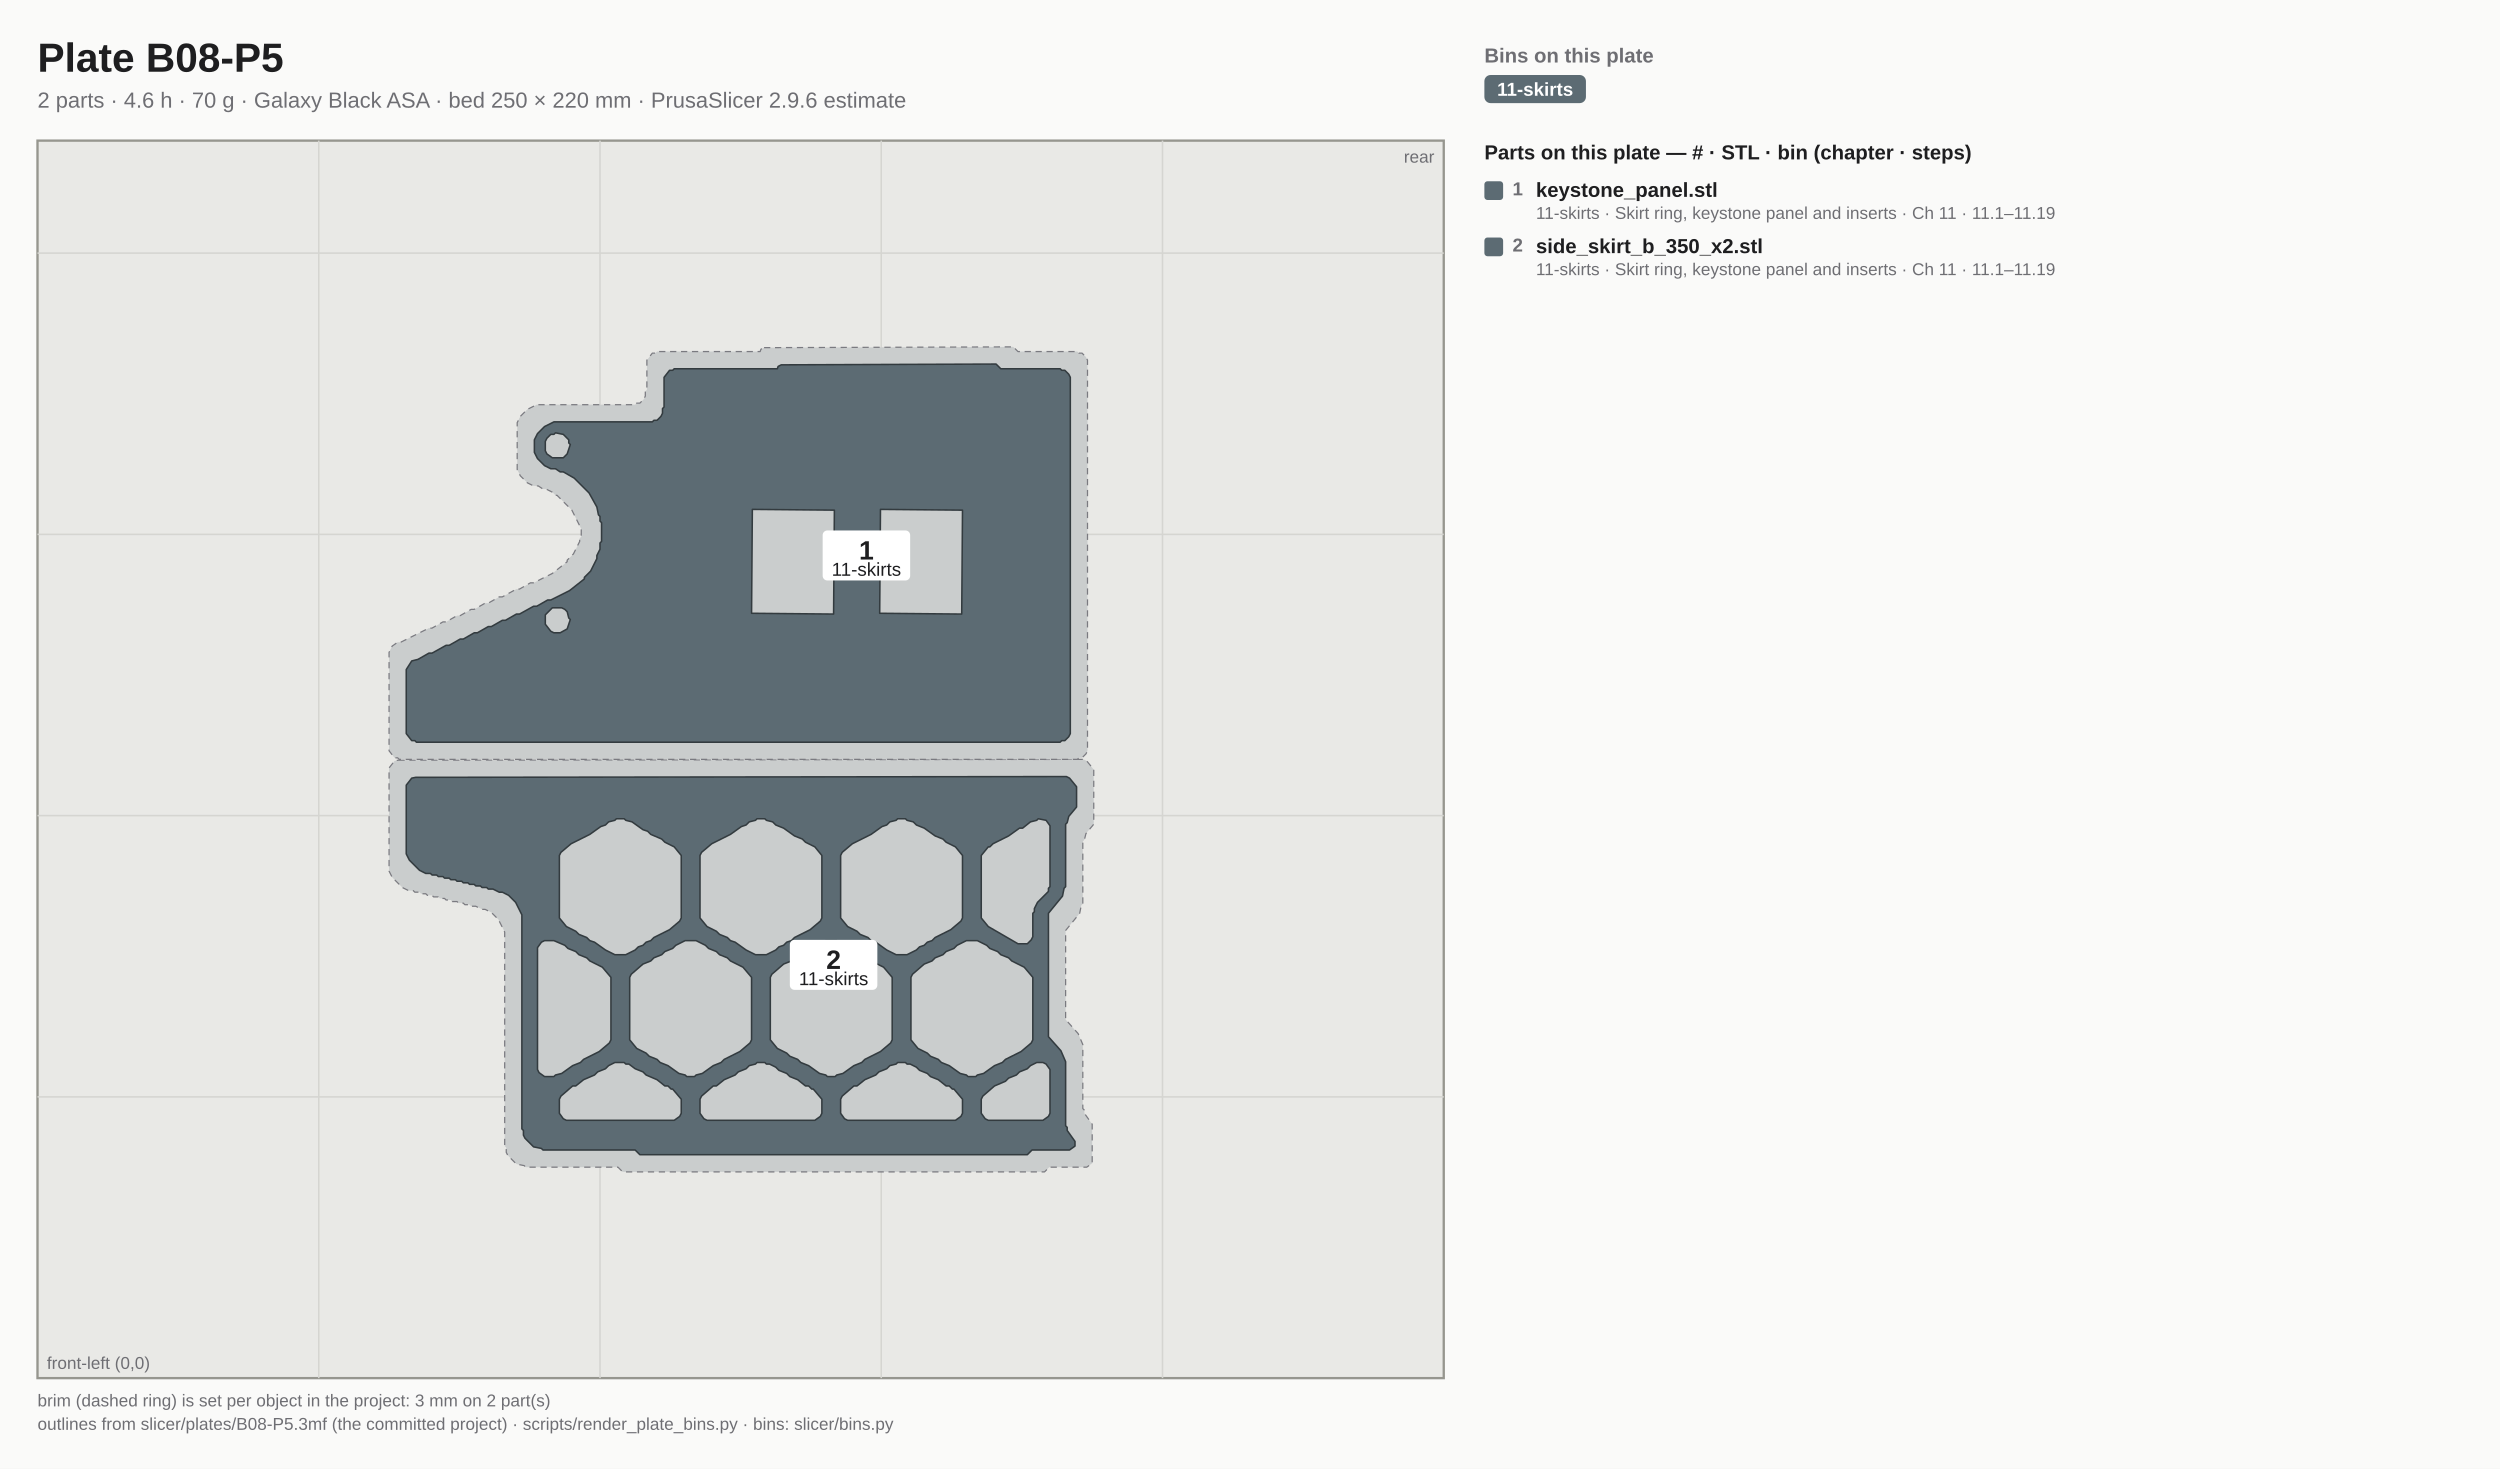
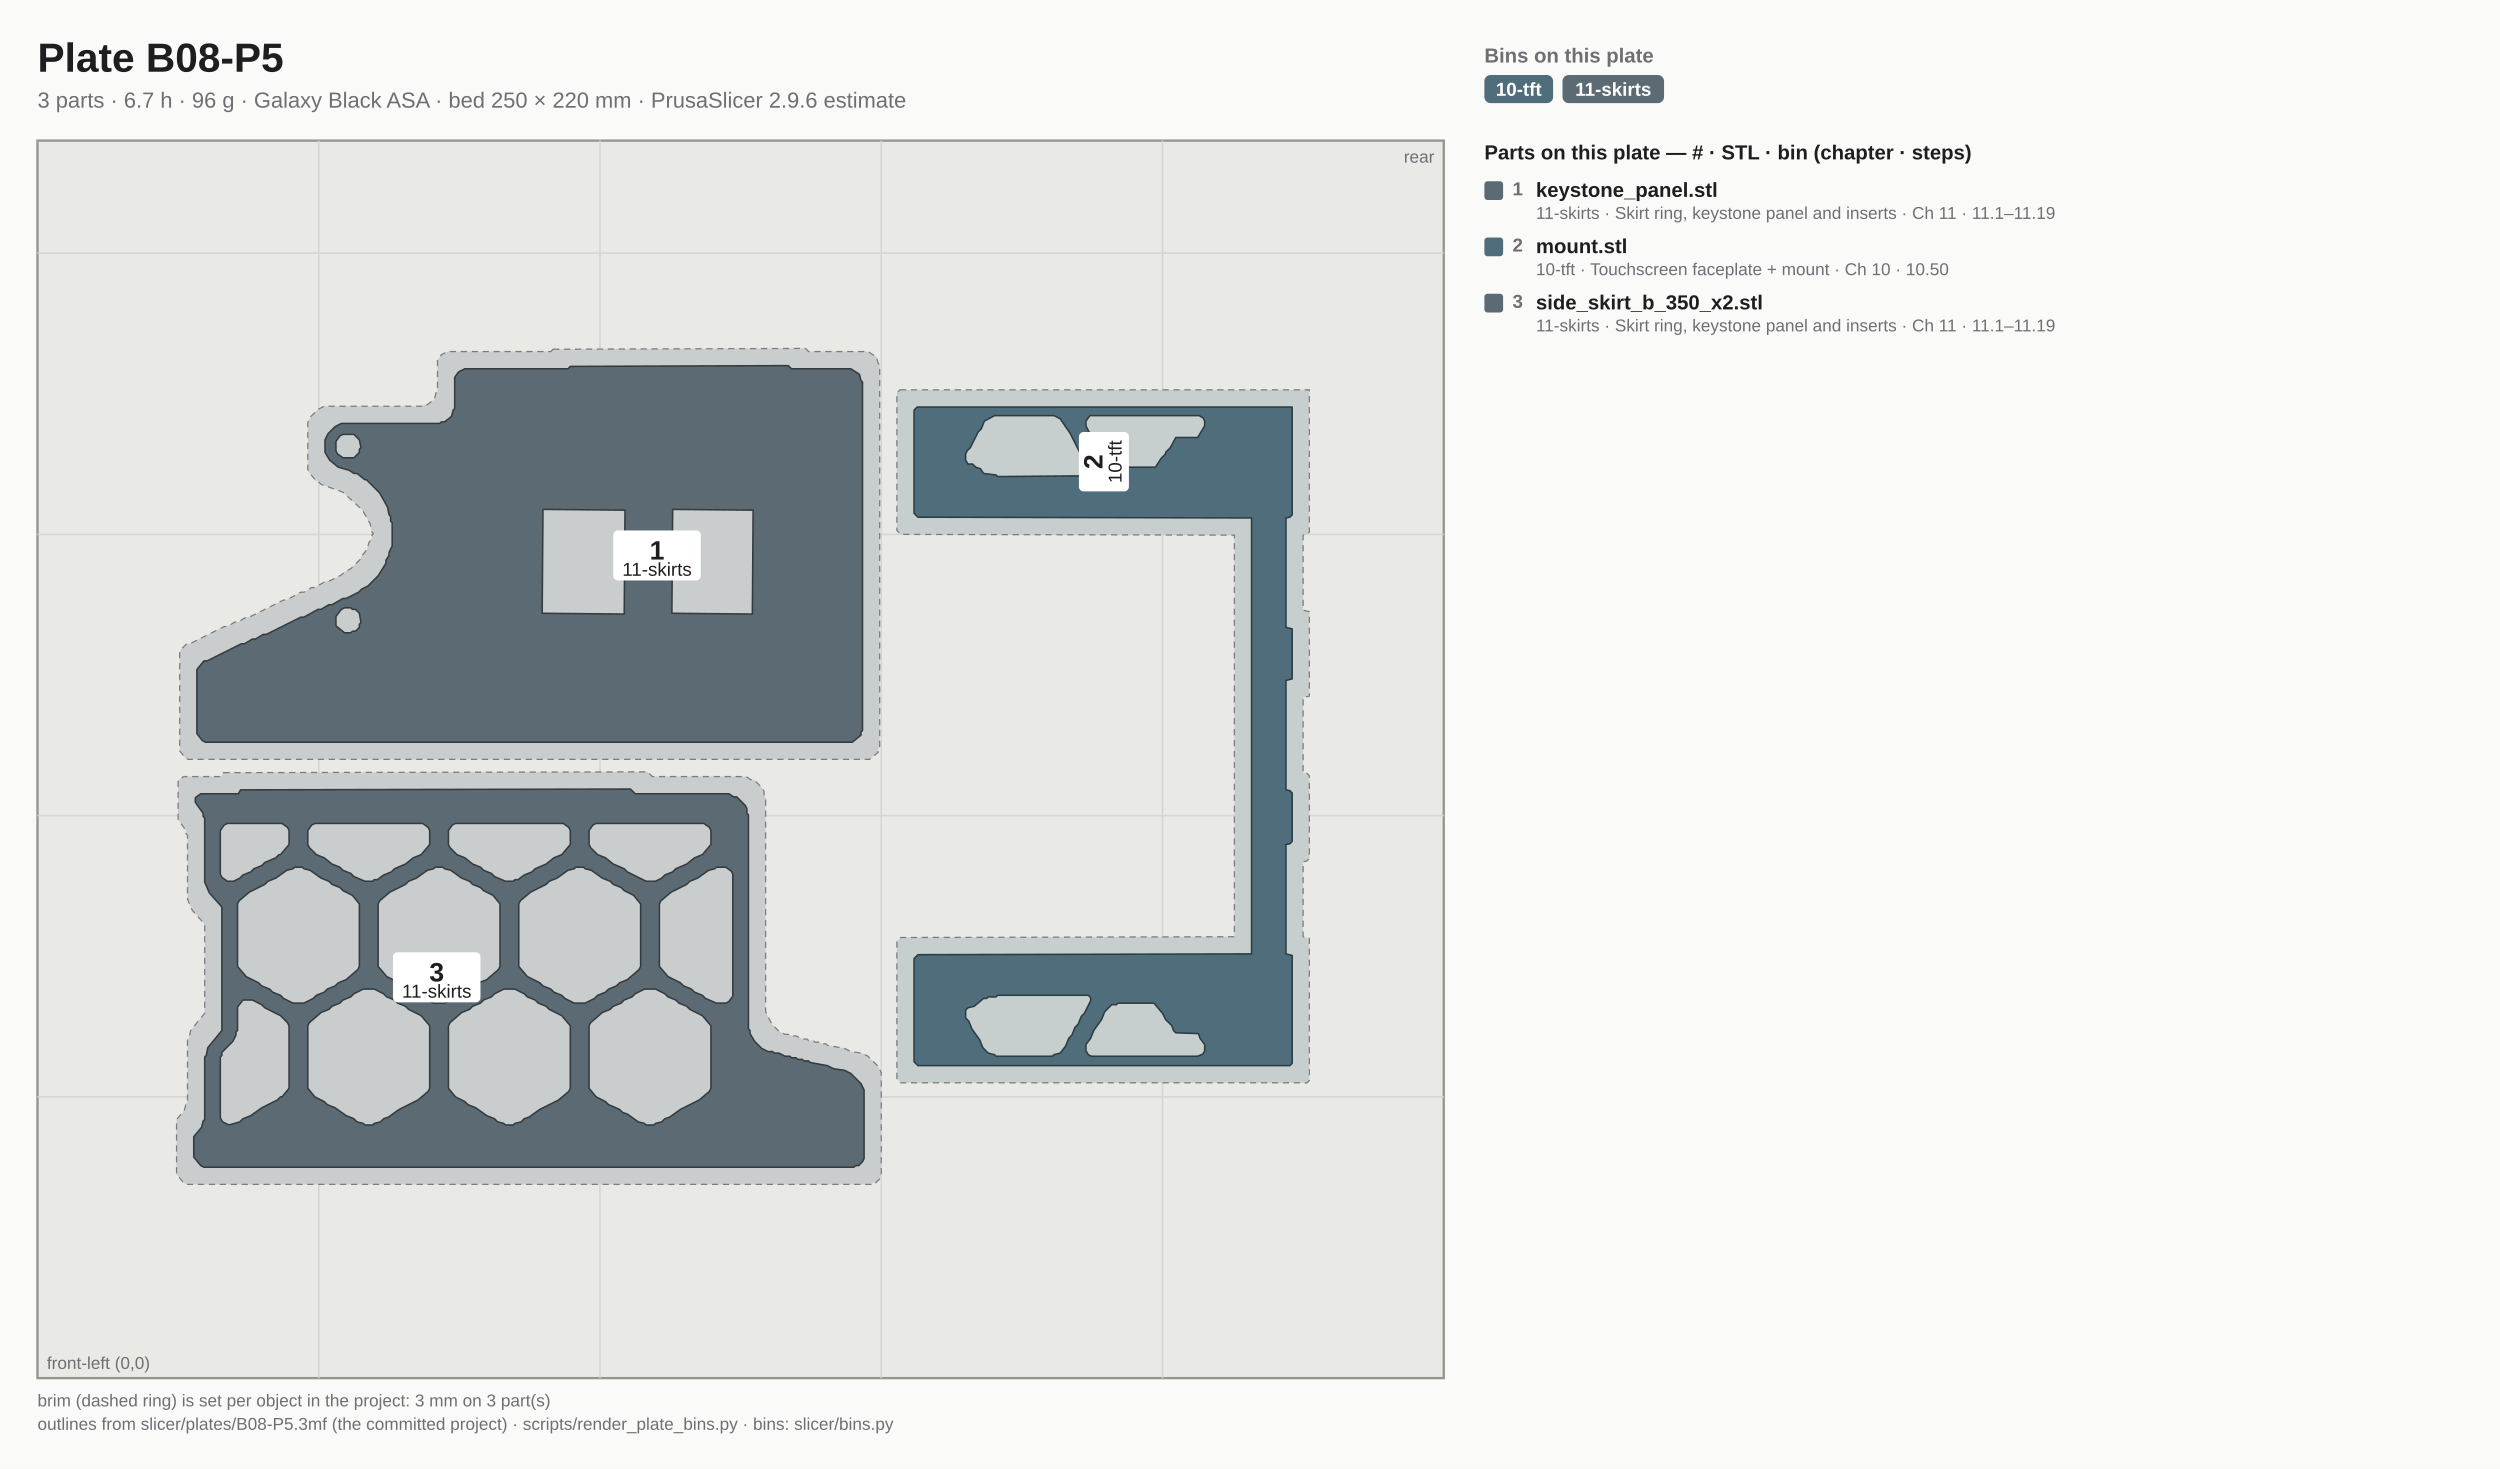
<svg xmlns="http://www.w3.org/2000/svg" width="1600" height="940" viewBox="0 0 1600 940" font-family="Arial, Helvetica, 'DejaVu Sans', sans-serif">
  <rect x="0" y="0" width="1600" height="940" fill="#fafaf9" />
  <text x="24.0" y="45.9" font-size="26" fill="#1e1e20" text-anchor="start" font-weight="bold">Plate B08-P5</text>
-   <text x="24.0" y="68.9" font-size="14" fill="#6e6e73" text-anchor="start">2 parts  ·  4.6 h  ·  70 g  ·  Galaxy Black ASA  ·  bed 250 × 220 mm  ·  PrusaSlicer 2.9.6 estimate</text>
+   <text x="24.0" y="68.9" font-size="14" fill="#6e6e73" text-anchor="start">3 parts  ·  6.7 h  ·  96 g  ·  Galaxy Black ASA  ·  bed 250 × 220 mm  ·  PrusaSlicer 2.9.6 estimate</text>
  <rect x="24.0" y="90.0" width="900.0" height="792.0" fill="#e9e9e6" stroke="#96968f" stroke-width="1.5" />
  <line x1="204.0" y1="90.0" x2="204.0" y2="882.0" stroke="#d5d5d1" stroke-width="1.0" />
  <line x1="384.0" y1="90.0" x2="384.0" y2="882.0" stroke="#d5d5d1" stroke-width="1.0" />
  <line x1="564.0" y1="90.0" x2="564.0" y2="882.0" stroke="#d5d5d1" stroke-width="1.0" />
  <line x1="744.0" y1="90.0" x2="744.0" y2="882.0" stroke="#d5d5d1" stroke-width="1.0" />
  <line x1="24.0" y1="702.0" x2="924.0" y2="702.0" stroke="#d5d5d1" stroke-width="1.0" />
  <line x1="24.0" y1="522.0" x2="924.0" y2="522.0" stroke="#d5d5d1" stroke-width="1.0" />
  <line x1="24.0" y1="342.0" x2="924.0" y2="342.0" stroke="#d5d5d1" stroke-width="1.0" />
  <line x1="24.0" y1="162.0" x2="924.0" y2="162.0" stroke="#d5d5d1" stroke-width="1.0" />
  <text x="30.0" y="876.1" font-size="11" fill="#6e6e73" text-anchor="start">front-left (0,0)</text>
  <text x="918.0" y="104.1" font-size="11" fill="#6e6e73" text-anchor="end">rear</text>
-   <path d="M255.0,486.5 693.5,486.0 695.5,487.0 700.0,492.5 700.0,527.5 695.0,533.5 694.0,537.5 693.0,538.5 693.0,578.5 692.0,579.5 691.0,584.5 682.0,595.5 682.0,652.5 690.0,661.5 693.0,668.5 693.0,709.5 694.0,710.5 694.0,712.5 699.0,719.5 699.0,744.5 695.5,747.0 671.5,747.0 668.5,750.0 398.5,750.0 395.5,747.0 336.5,747.0 335.5,746.0 330.5,745.0 325.0,739.5 324.0,737.5 324.0,734.5 323.0,733.5 323.0,596.5 319.0,588.5 314.5,584.0 310.5,582.0 308.5,582.0 304.5,580.0 301.5,580.0 300.5,579.0 297.5,579.0 296.5,578.0 293.5,578.0 292.5,577.0 289.5,577.0 288.5,576.0 285.5,576.0 284.5,575.0 281.5,575.0 280.5,574.0 277.5,574.0 276.5,573.0 273.5,573.0 272.5,572.0 269.5,572.0 268.5,571.0 265.5,571.0 264.5,570.0 261.5,570.0 257.5,568.0 251.0,561.5 249.0,557.5 249.0,491.5 252.5,487.0Z" fill-rule="evenodd" fill="#cacdcd" stroke="#7a7a80" stroke-width="0.8" stroke-linejoin="round" stroke-dasharray="4 3" />
-   <path d="M489.0,222.5 648.5,222.0 651.5,225.0 689.5,225.0 690.5,226.0 692.5,226.0 695.0,228.5 696.0,230.5 696.0,480.5 695.0,482.5 692.5,485.0 690.5,485.0 689.5,486.0 255.5,486.0 254.5,485.0 252.5,485.0 249.0,480.5 249.0,417.5 251.0,413.5 254.5,411.0 256.5,411.0 274.5,402.0 276.5,402.0 283.5,398.0 285.5,398.0 292.5,394.0 294.5,394.0 301.5,390.0 303.5,390.0 310.5,386.0 312.5,386.0 319.5,382.0 321.5,382.0 330.5,377.0 332.5,377.0 339.5,373.0 341.5,373.0 353.5,367.0 363.0,359.5 363.0,358.5 367.0,354.5 371.0,346.5 371.0,344.5 372.0,343.5 372.0,338.5 366.0,326.5 356.5,317.0 355.5,317.0 353.5,315.0 349.5,313.0 347.5,313.0 344.5,311.0 341.5,311.0 337.5,309.0 333.0,304.5 331.0,300.5 331.0,270.5 333.0,266.5 337.5,262.0 343.5,259.0 406.5,259.0 407.5,258.0 409.5,258.0 412.0,255.5 413.0,253.5 413.0,250.5 414.0,249.5 414.0,230.5 417.5,226.0 419.5,226.0 420.5,225.0 486.5,225.0 487.0,223.5Z" fill-rule="evenodd" fill="#cacdcd" stroke="#7a7a80" stroke-width="0.8" stroke-linejoin="round" stroke-dasharray="4 3" />
-   <path d="M266.0,497.5 682.5,497.0 684.5,498.0 689.0,503.5 689.0,516.5 684.0,522.5 683.0,526.5 682.0,527.5 682.0,567.5 681.0,568.5 680.0,573.5 671.0,584.5 671.0,663.5 679.0,672.5 682.0,679.5 682.0,720.5 683.0,721.5 683.0,723.5 688.0,730.5 688.0,733.5 684.5,736.0 660.5,736.0 657.5,739.0 409.5,739.0 406.5,736.0 347.5,736.0 346.5,735.0 341.5,734.0 336.0,728.5 335.0,726.5 335.0,723.5 334.0,722.5 334.0,585.5 330.0,577.5 325.5,573.0 321.5,571.0 319.5,571.0 315.5,569.0 312.5,569.0 311.5,568.0 308.5,568.0 307.5,567.0 304.5,567.0 303.5,566.0 300.5,566.0 299.5,565.0 296.5,565.0 295.5,564.0 292.5,564.0 291.5,563.0 288.5,563.0 287.5,562.0 284.5,562.0 283.5,561.0 280.5,561.0 279.5,560.0 276.5,560.0 275.5,559.0 272.5,559.0 268.5,557.0 262.0,550.5 260.0,546.5 260.0,502.5 263.5,498.0Z M394.5,524.0 393.5,525.0 389.5,526.0 387.5,528.0 384.5,529.0 377.5,534.0 365.5,540.0 359.0,545.5 358.0,547.5 358.0,587.5 362.5,593.0 368.5,596.0 370.5,598.0 375.5,600.0 377.5,602.0 380.5,603.0 387.5,608.0 393.5,611.0 400.5,611.0 406.5,608.0 408.5,606.0 411.5,605.0 413.5,603.0 416.5,602.0 418.5,600.0 428.5,595.0 435.0,589.5 436.0,587.5 436.0,547.5 431.5,542.0 425.5,539.0 423.5,537.0 416.5,534.0 414.5,532.0 411.5,531.0 404.5,526.0 400.5,525.0 399.5,524.0Z M484.5,524.0 483.5,525.0 479.5,526.0 477.5,528.0 474.5,529.0 467.5,534.0 455.5,540.0 449.0,545.5 448.0,547.5 448.0,587.5 452.5,593.0 458.5,596.0 460.5,598.0 465.5,600.0 467.5,602.0 470.5,603.0 477.5,608.0 483.5,611.0 490.5,611.0 496.5,608.0 498.5,606.0 501.5,605.0 503.5,603.0 506.5,602.0 508.5,600.0 518.5,595.0 525.0,589.5 526.0,587.5 526.0,547.5 521.5,542.0 515.5,539.0 513.5,537.0 508.5,535.0 501.5,530.0 496.5,528.0 494.5,526.0 490.5,525.0 489.5,524.0Z M574.5,524.0 573.5,525.0 569.5,526.0 567.5,528.0 564.5,529.0 557.5,534.0 545.5,540.0 539.0,545.5 538.0,547.5 538.0,587.5 542.5,593.0 548.5,596.0 550.5,598.0 555.5,600.0 557.5,602.0 560.5,603.0 567.5,608.0 573.5,611.0 580.5,611.0 586.5,608.0 588.5,606.0 591.5,605.0 593.5,603.0 596.5,602.0 598.5,600.0 608.5,595.0 615.0,589.5 616.0,587.5 616.0,547.5 611.5,542.0 605.5,539.0 603.5,537.0 598.5,535.0 591.5,530.0 586.5,528.0 584.5,526.0 580.5,525.0 579.5,524.0Z M664.5,524.0 663.5,525.0 659.5,526.0 654.5,530.0 652.5,530.0 645.5,535.0 635.5,540.0 633.5,542.0 632.5,542.0 628.0,547.5 628.0,587.5 632.5,593.0 651.5,604.0 657.5,604.0 660.0,601.5 661.0,599.5 661.0,584.5 662.0,583.5 662.0,581.5 664.0,577.5 671.0,570.5 671.0,568.5 672.0,567.5 672.0,528.5 669.5,525.0Z M348.5,602.0 346.5,603.0 344.0,606.5 344.0,684.5 345.0,686.5 348.5,689.0 354.5,689.0 355.5,688.0 359.5,687.0 366.5,682.0 371.5,680.0 373.5,678.0 383.5,673.0 390.0,667.5 391.0,665.5 391.0,625.5 385.5,619.0 377.5,615.0 375.5,613.0 370.5,611.0 368.5,609.0 363.5,607.0 361.5,605.0 354.5,602.0Z M438.5,602.0 432.5,605.0 430.5,607.0 425.5,609.0 423.5,611.0 418.5,613.0 416.5,615.0 411.5,617.0 404.0,623.5 403.0,625.5 403.0,665.5 407.5,671.0 413.5,674.0 415.5,676.0 420.5,678.0 422.5,680.0 427.5,682.0 434.5,687.0 438.5,688.0 439.5,689.0 444.5,689.0 445.5,688.0 449.5,687.0 456.5,682.0 461.5,680.0 463.5,678.0 473.5,673.0 480.0,667.5 481.0,665.5 481.0,625.5 475.5,619.0 467.5,615.0 465.5,613.0 460.5,611.0 458.5,609.0 453.5,607.0 451.5,605.0 445.5,602.0Z M528.5,602.0 522.5,605.0 520.5,607.0 515.5,609.0 513.5,611.0 508.5,613.0 506.5,615.0 501.5,617.0 494.0,623.5 493.0,625.5 493.0,665.5 497.5,671.0 503.5,674.0 505.5,676.0 510.5,678.0 512.5,680.0 517.5,682.0 524.5,687.0 528.5,688.0 529.5,689.0 534.5,689.0 535.5,688.0 539.5,687.0 546.5,682.0 551.5,680.0 553.5,678.0 563.5,673.0 570.0,667.5 571.0,665.5 571.0,625.5 565.5,619.0 557.5,615.0 555.5,613.0 550.5,611.0 548.5,609.0 543.5,607.0 541.5,605.0 535.5,602.0Z M618.5,602.0 612.5,605.0 610.5,607.0 605.5,609.0 603.5,611.0 598.5,613.0 596.5,615.0 591.5,617.0 584.0,623.5 583.0,625.5 583.0,665.5 587.5,671.0 593.5,674.0 595.5,676.0 600.5,678.0 602.5,680.0 607.5,682.0 614.5,687.0 618.5,688.0 619.5,689.0 624.5,689.0 625.5,688.0 629.5,687.0 636.5,682.0 641.5,680.0 643.5,678.0 653.5,673.0 660.0,667.5 661.0,665.5 661.0,625.5 655.5,619.0 647.5,615.0 645.5,613.0 640.5,611.0 638.5,609.0 633.5,607.0 631.5,605.0 625.5,602.0Z M393.5,680.0 389.5,682.0 387.5,684.0 382.5,686.0 380.5,688.0 373.5,691.0 368.5,695.0 366.5,695.0 359.0,701.5 358.0,703.5 358.0,712.5 360.5,716.0 362.5,717.0 431.5,717.0 435.0,714.5 436.0,712.5 436.0,703.5 430.5,697.0 429.5,697.0 427.5,695.0 425.5,695.0 420.5,691.0 413.5,688.0 411.5,686.0 406.5,684.0 402.5,681.0 400.5,681.0 399.5,680.0Z M484.5,680.0 483.5,681.0 479.5,682.0 477.5,684.0 472.5,686.0 470.5,688.0 463.5,691.0 458.5,695.0 456.5,695.0 449.0,701.5 448.0,703.5 448.0,712.5 450.5,716.0 452.5,717.0 521.5,717.0 525.0,714.5 526.0,712.5 526.0,703.5 520.5,697.0 519.5,697.0 517.5,695.0 515.5,695.0 510.5,691.0 505.5,689.0 503.5,687.0 498.5,685.0 496.5,683.0 492.5,681.0 490.5,681.0 489.5,680.0Z M574.5,680.0 573.5,681.0 569.5,682.0 567.5,684.0 562.5,686.0 560.5,688.0 553.5,691.0 548.5,695.0 546.5,695.0 539.0,701.5 538.0,703.5 538.0,712.5 540.5,716.0 542.5,717.0 611.5,717.0 615.0,714.5 616.0,712.5 616.0,703.5 610.5,697.0 609.5,697.0 607.5,695.0 605.5,695.0 600.5,691.0 595.5,689.0 593.5,687.0 588.5,685.0 586.5,683.0 582.5,681.0 580.5,681.0 579.5,680.0Z M663.5,680.0 659.5,682.0 657.5,684.0 652.5,686.0 650.5,688.0 645.5,690.0 643.5,692.0 636.5,695.0 629.0,701.5 628.0,703.5 628.0,712.5 630.5,716.0 632.5,717.0 667.5,717.0 671.0,714.5 672.0,712.5 672.0,684.5 669.5,681.0 667.5,680.0Z" fill-rule="evenodd" fill="#5c6b73" stroke="#333b3f" stroke-width="1.0" stroke-linejoin="round" />
-   <path d="M500.0,233.5 637.5,233.0 640.5,236.0 678.5,236.0 679.5,237.0 681.5,237.0 684.0,239.5 685.0,241.5 685.0,469.5 684.0,471.5 681.5,474.0 679.5,474.0 678.5,475.0 266.5,475.0 265.5,474.0 263.5,474.0 260.0,469.5 260.0,428.5 263.5,423.0 267.5,422.0 274.5,418.0 276.5,418.0 285.5,413.0 287.5,413.0 294.5,409.0 296.5,409.0 303.5,405.0 305.5,405.0 312.5,401.0 314.5,401.0 321.5,397.0 323.5,397.0 330.5,393.0 332.5,393.0 341.5,388.0 343.5,388.0 350.5,384.0 352.5,384.0 364.5,378.0 374.0,370.5 374.0,369.5 378.0,365.5 382.0,357.5 382.0,355.5 384.0,351.5 384.0,347.5 385.0,346.5 385.0,334.5 384.0,333.5 384.0,330.5 383.0,329.5 382.0,324.5 377.0,315.5 367.5,306.0 360.5,302.0 358.5,302.0 355.5,300.0 352.5,300.0 348.5,298.0 344.0,293.5 342.0,289.5 342.0,281.5 344.0,277.5 348.5,273.0 354.5,270.0 417.5,270.0 418.5,269.0 420.5,269.0 423.0,266.5 424.0,264.5 424.0,261.5 425.0,260.5 425.0,241.5 428.5,237.0 430.5,237.0 431.5,236.0 497.5,236.0 498.0,234.5Z M355.5,277.0 354.5,278.0 352.5,278.0 350.0,280.5 349.0,282.5 349.0,288.5 350.0,290.5 353.5,293.0 360.5,293.0 363.0,290.5 365.0,284.5 364.0,283.5 364.0,281.5 360.5,278.0Z M481.5,326.0 481.0,392.5 533.5,393.0 534.0,326.5Z M563.5,326.0 563.0,392.5 615.5,393.0 616.0,326.5Z M353.5,389.0 349.0,393.5 349.0,399.5 352.5,404.0 354.5,405.0 358.5,405.0 363.0,402.5 365.0,396.5 364.0,395.5 363.0,391.5 361.5,390.0 359.5,389.0Z" fill-rule="evenodd" fill="#5c6b73" stroke="#333b3f" stroke-width="1.0" stroke-linejoin="round" />
-   <rect x="526.5" y="339.5" width="56.0" height="32.0" rx="3.0" fill="#ffffff" />
-   <text x="554.5" y="358.1" font-size="17" fill="#1e1e20" text-anchor="middle" font-weight="bold">1</text>
-   <text x="554.5" y="368.5" font-size="12" fill="#1e1e20" text-anchor="middle">11-skirts</text>
-   <rect x="505.5" y="601.5" width="56.0" height="32.0" rx="3.0" fill="#ffffff" />
-   <text x="533.5" y="620.1" font-size="17" fill="#1e1e20" text-anchor="middle" font-weight="bold">2</text>
-   <text x="533.5" y="630.5" font-size="12" fill="#1e1e20" text-anchor="middle">11-skirts</text>
+   <path d="M143.0,494.5 414.5,494.0 417.5,497.0 477.5,497.0 480.5,499.0 482.5,499.0 488.0,504.5 489.0,506.5 489.0,509.5 490.0,510.5 490.0,647.5 494.0,655.5 498.5,660.0 502.5,662.0 505.5,662.0 506.5,663.0 509.5,663.0 513.5,665.0 516.5,665.0 517.5,666.0 520.5,666.0 521.5,667.0 524.5,667.0 525.5,668.0 528.5,668.0 529.5,669.0 540.5,671.0 544.5,673.0 551.5,674.0 555.5,676.0 562.0,682.5 564.0,686.5 564.0,752.5 563.0,754.5 560.5,757.0 558.5,757.0 557.5,758.0 119.5,758.0 117.5,757.0 113.0,751.5 113.0,716.5 118.0,710.5 119.0,706.5 120.0,705.5 120.0,665.5 121.0,664.5 122.0,659.5 131.0,648.5 131.0,591.5 123.0,582.5 120.0,575.5 120.0,534.5 119.0,533.5 119.0,531.5 114.0,524.5 114.0,499.5 117.5,497.0 141.5,497.0Z" fill-rule="evenodd" fill="#cacdcd" stroke="#7a7a80" stroke-width="0.8" stroke-linejoin="round" stroke-dasharray="4 3" />
+   <path d="M354.0,223.5 515.5,223.0 517.5,225.0 555.5,225.0 561.0,228.5 562.0,232.5 563.0,233.5 563.0,478.5 562.0,479.5 562.0,481.5 556.5,486.0 120.5,486.0 118.5,485.0 115.0,480.5 115.0,417.5 116.0,415.5 119.5,412.0 121.5,412.0 143.5,401.0 145.5,401.0 150.5,398.0 152.5,398.0 157.5,395.0 159.5,395.0 181.5,384.0 183.5,384.0 192.5,379.0 194.5,379.0 199.5,376.0 201.5,376.0 208.5,372.0 210.5,372.0 218.5,368.0 220.5,366.0 224.5,364.0 231.0,357.5 231.0,356.5 235.0,351.5 236.0,347.5 238.0,344.5 238.0,342.5 239.0,341.5 238.0,340.5 237.0,335.5 232.0,326.5 219.5,315.0 205.5,310.0 203.5,308.0 202.5,308.0 198.0,302.5 197.0,300.5 197.0,270.5 199.0,266.5 203.5,262.0 207.5,260.0 270.5,260.0 271.5,259.0 273.5,259.0 278.0,255.5 279.0,251.5 280.0,250.5 280.0,230.5 282.5,227.0 286.5,225.0 352.5,225.0Z" fill-rule="evenodd" fill="#cacdcd" stroke="#7a7a80" stroke-width="0.8" stroke-linejoin="round" stroke-dasharray="4 3" />
+   <path d="M576.0,249.5 838.0,249.5 838.0,340.5 836.5,342.0 834.0,342.5 834.0,390.5 838.0,391.5 838.0,445.5 834.0,446.5 834.0,494.5 836.5,495.0 838.0,496.5 838.0,549.5 836.5,551.0 834.0,551.5 834.0,599.5 838.0,600.5 838.0,691.5 836.5,693.0 576.5,693.0 574.0,690.5 574.0,602.5 576.5,600.0 790.0,599.5 790.0,342.5 576.5,342.0 574.0,339.5 574.0,251.5Z" fill-rule="evenodd" fill="#c7cece" stroke="#7a7a80" stroke-width="0.8" stroke-linejoin="round" stroke-dasharray="4 3" />
+   <path d="M154.0,505.5 403.5,505.0 406.5,508.0 466.5,508.0 469.5,510.0 471.5,510.0 477.0,515.5 478.0,517.5 478.0,520.5 479.0,521.5 479.0,658.5 480.0,659.5 480.0,661.5 483.0,666.5 487.5,671.0 491.5,673.0 494.5,673.0 495.5,674.0 498.5,674.0 502.5,676.0 505.5,676.0 506.5,677.0 509.5,677.0 510.5,678.0 513.5,678.0 514.5,679.0 517.5,679.0 518.5,680.0 529.5,682.0 533.5,684.0 540.5,685.0 544.5,687.0 551.0,693.5 553.0,697.5 553.0,741.5 552.0,743.5 549.5,746.0 547.5,746.0 546.5,747.0 130.5,747.0 128.5,746.0 124.0,740.5 124.0,727.5 129.0,721.5 130.0,717.5 131.0,716.5 131.0,676.5 132.0,675.5 133.0,670.5 142.0,659.5 142.0,580.5 134.0,571.5 131.0,564.5 131.0,523.5 130.0,522.5 130.0,520.5 125.0,513.5 125.0,510.5 128.5,508.0 152.5,508.0Z M145.5,527.0 143.5,528.0 141.0,531.5 141.0,559.5 142.0,561.5 145.5,564.0 149.5,564.0 153.5,562.0 155.5,560.0 160.5,558.0 162.5,556.0 167.5,554.0 169.5,552.0 176.5,549.0 178.5,547.0 179.5,547.0 185.0,540.5 185.0,531.5 184.0,529.5 180.5,527.0Z M201.5,527.0 199.5,528.0 197.0,531.5 197.0,540.5 198.0,542.5 202.5,547.0 207.5,549.0 212.5,553.0 217.5,555.0 219.5,557.0 224.5,559.0 226.5,561.0 233.5,564.0 238.5,564.0 239.5,563.0 241.5,563.0 245.5,560.0 250.5,558.0 252.5,556.0 259.5,553.0 264.5,549.0 269.5,547.0 275.0,540.5 275.0,531.5 274.0,529.5 270.5,527.0Z M291.5,527.0 289.5,528.0 287.0,531.5 287.0,540.5 288.0,542.5 292.5,547.0 297.5,549.0 302.5,553.0 307.5,555.0 309.5,557.0 314.5,559.0 316.5,561.0 323.5,564.0 328.5,564.0 329.5,563.0 331.5,563.0 335.5,560.0 340.5,558.0 342.5,556.0 349.5,553.0 354.5,549.0 359.5,547.0 365.0,540.5 365.0,531.5 364.0,529.5 360.5,527.0Z M381.5,527.0 379.5,528.0 377.0,531.5 377.0,540.5 378.0,542.5 382.5,547.0 387.5,549.0 392.5,553.0 399.5,556.0 401.5,558.0 413.5,564.0 419.5,564.0 423.5,562.0 425.5,560.0 430.5,558.0 432.5,556.0 439.5,553.0 444.5,549.0 449.5,547.0 455.0,540.5 455.0,531.5 454.0,529.5 450.5,527.0Z M188.5,555.0 187.5,556.0 183.5,557.0 176.5,562.0 171.5,564.0 169.5,566.0 159.5,571.0 153.0,576.5 152.0,578.5 152.0,618.5 157.5,625.0 165.5,629.0 167.5,631.0 172.5,633.0 174.5,635.0 179.5,637.0 181.5,639.0 187.5,642.0 194.5,642.0 200.5,639.0 202.5,637.0 207.5,635.0 209.5,633.0 214.5,631.0 216.5,629.0 221.5,627.0 229.0,620.5 230.0,618.5 230.0,578.5 225.5,573.0 219.5,570.0 217.5,568.0 212.5,566.0 210.5,564.0 205.5,562.0 198.5,557.0 194.5,556.0 193.5,555.0Z M278.5,555.0 277.5,556.0 273.5,557.0 266.5,562.0 261.5,564.0 259.5,566.0 249.5,571.0 243.0,576.5 242.0,578.5 242.0,618.5 247.5,625.0 255.5,629.0 257.5,631.0 262.5,633.0 264.5,635.0 269.5,637.0 271.5,639.0 277.5,642.0 284.5,642.0 290.5,639.0 292.5,637.0 297.5,635.0 299.5,633.0 304.5,631.0 306.5,629.0 311.5,627.0 319.0,620.5 320.0,618.5 320.0,578.5 315.5,573.0 309.5,570.0 307.5,568.0 302.5,566.0 300.5,564.0 295.5,562.0 288.5,557.0 284.5,556.0 283.5,555.0Z M368.5,555.0 367.5,556.0 363.5,557.0 356.5,562.0 351.5,564.0 349.5,566.0 339.5,571.0 333.0,576.5 332.0,578.5 332.0,618.5 337.5,625.0 345.5,629.0 347.5,631.0 352.5,633.0 354.5,635.0 359.5,637.0 361.5,639.0 367.5,642.0 374.5,642.0 380.5,639.0 382.5,637.0 387.5,635.0 389.5,633.0 394.5,631.0 396.5,629.0 401.5,627.0 409.0,620.5 410.0,618.5 410.0,578.5 405.5,573.0 399.5,570.0 397.5,568.0 392.5,566.0 390.5,564.0 385.5,562.0 378.5,557.0 374.5,556.0 373.5,555.0Z M458.5,555.0 457.5,556.0 453.5,557.0 446.5,562.0 441.5,564.0 439.5,566.0 429.5,571.0 423.0,576.5 422.0,578.5 422.0,618.5 427.5,625.0 435.5,629.0 437.5,631.0 442.5,633.0 444.5,635.0 449.5,637.0 451.5,639.0 458.5,642.0 464.5,642.0 466.5,641.0 469.0,637.5 469.0,559.5 468.0,557.5 464.5,555.0Z M232.5,633.0 226.5,636.0 224.5,638.0 219.5,640.0 217.5,642.0 212.5,644.0 210.5,646.0 205.5,648.0 198.0,654.5 197.0,656.5 197.0,696.5 201.5,702.0 207.5,705.0 209.5,707.0 214.5,709.0 221.5,714.0 226.5,716.0 228.5,718.0 232.5,719.0 233.5,720.0 238.5,720.0 239.5,719.0 243.5,718.0 245.5,716.0 248.5,715.0 255.5,710.0 267.5,704.0 274.0,698.5 275.0,696.5 275.0,656.5 269.5,650.0 261.5,646.0 259.5,644.0 254.5,642.0 252.5,640.0 247.5,638.0 245.5,636.0 239.5,633.0Z M322.5,633.0 316.5,636.0 314.5,638.0 309.5,640.0 307.5,642.0 302.5,644.0 300.5,646.0 295.5,648.0 288.0,654.5 287.0,656.5 287.0,696.5 291.5,702.0 297.5,705.0 299.5,707.0 304.5,709.0 311.5,714.0 316.5,716.0 318.5,718.0 322.5,719.0 323.5,720.0 328.5,720.0 329.5,719.0 333.5,718.0 335.5,716.0 338.5,715.0 345.5,710.0 357.5,704.0 364.0,698.5 365.0,696.5 365.0,656.5 359.5,650.0 351.5,646.0 349.5,644.0 344.5,642.0 342.5,640.0 337.5,638.0 335.5,636.0 329.5,633.0Z M412.5,633.0 406.5,636.0 404.5,638.0 399.5,640.0 397.5,642.0 392.5,644.0 390.5,646.0 385.5,648.0 378.0,654.5 377.0,656.5 377.0,696.5 381.5,702.0 387.5,705.0 389.5,707.0 396.5,710.0 398.5,712.0 401.5,713.0 408.5,718.0 412.5,719.0 413.5,720.0 418.5,720.0 419.5,719.0 423.5,718.0 425.5,716.0 428.5,715.0 435.5,710.0 447.5,704.0 454.0,698.5 455.0,696.5 455.0,656.5 449.5,650.0 441.5,646.0 439.5,644.0 434.5,642.0 432.5,640.0 427.5,638.0 425.5,636.0 419.5,633.0Z M155.5,640.0 152.0,644.5 152.0,659.5 151.0,660.5 151.0,662.5 149.0,666.5 142.0,673.5 142.0,675.5 141.0,676.5 141.0,715.5 142.5,718.0 146.5,720.0 153.5,718.0 155.5,716.0 160.5,714.0 167.5,709.0 177.5,704.0 179.5,702.0 180.5,702.0 185.0,696.5 185.0,656.5 184.0,654.5 179.5,650.0 169.5,645.0 167.5,643.0 161.5,640.0Z" fill-rule="evenodd" fill="#5c6b73" stroke="#333b3f" stroke-width="1.0" stroke-linejoin="round" />
+   <path d="M365.0,234.5 504.5,234.0 506.5,236.0 544.5,236.0 550.0,239.5 551.0,243.5 552.0,244.5 552.0,467.5 551.0,468.5 551.0,470.5 545.5,475.0 131.5,475.0 129.5,474.0 126.0,469.5 126.0,428.5 130.5,423.0 132.5,423.0 154.5,412.0 156.5,412.0 161.5,409.0 163.5,409.0 168.5,406.0 170.5,406.0 192.5,395.0 194.5,395.0 203.5,390.0 205.5,390.0 210.5,387.0 212.5,387.0 219.5,383.0 221.5,383.0 229.5,379.0 231.5,377.0 235.5,375.0 242.0,368.5 247.0,360.5 247.0,358.5 249.0,355.5 249.0,353.5 251.0,349.5 251.0,334.5 250.0,333.5 250.0,330.5 249.0,329.5 248.0,324.5 243.0,315.5 234.5,307.0 233.5,307.0 228.5,303.0 226.5,303.0 223.5,301.0 216.5,299.0 211.0,294.5 208.0,289.5 208.0,281.5 210.0,277.5 214.5,273.0 218.5,271.0 281.5,271.0 282.5,270.0 284.5,270.0 289.0,266.5 290.0,262.5 291.0,261.5 291.0,241.5 293.5,238.0 297.5,236.0 363.5,236.0Z M219.5,278.0 217.5,279.0 215.0,282.5 215.0,288.5 216.0,290.5 219.5,293.0 226.5,293.0 230.0,289.5 230.0,287.5 231.0,286.5 230.0,281.5 226.5,278.0Z M347.5,326.0 347.0,392.5 399.5,393.0 400.0,326.5Z M430.5,326.0 430.0,392.5 481.5,393.0 482.0,326.5Z M220.5,389.0 218.5,390.0 215.0,394.5 215.0,400.5 220.5,405.0 224.5,405.0 225.5,404.0 227.5,404.0 230.0,401.5 230.0,399.5 231.0,398.5 230.0,392.5 227.5,390.0 225.5,390.0 224.5,389.0Z" fill-rule="evenodd" fill="#5c6b73" stroke="#333b3f" stroke-width="1.0" stroke-linejoin="round" />
+   <path d="M587.0,260.5 827.0,260.5 827.0,329.5 825.5,331.0 823.0,331.5 823.0,401.5 827.0,402.5 827.0,434.5 823.0,435.5 823.0,505.5 825.5,506.0 827.0,507.5 827.0,538.5 825.5,540.0 823.0,540.5 823.0,610.5 827.0,611.5 827.0,680.5 825.5,682.0 587.5,682.0 585.0,679.5 585.0,613.5 587.5,611.0 801.0,610.5 801.0,331.5 587.5,331.0 585.0,328.5 585.0,262.5Z M636.5,266.0 630.0,269.5 628.0,274.5 626.0,276.5 621.0,286.5 619.0,288.5 618.0,290.5 618.0,294.5 619.5,297.0 622.5,297.0 624.5,299.0 627.5,300.0 629.5,303.0 637.5,304.0 638.5,305.0 697.0,304.5 698.0,302.5 697.0,298.5 695.0,296.5 693.0,291.5 691.0,289.5 685.0,277.5 678.5,268.0 674.5,266.0Z M697.5,266.0 695.0,269.5 695.0,272.5 698.0,278.5 700.0,280.5 702.0,285.5 707.0,292.5 708.0,295.5 712.5,299.0 739.5,299.0 743.0,293.5 746.0,290.5 746.0,289.5 749.0,286.5 752.5,280.0 766.5,280.0 771.0,272.5 771.0,269.5 770.0,267.5 767.5,266.0Z M638.5,637.0 637.5,638.0 632.5,638.0 631.5,639.0 629.5,639.0 623.5,644.0 619.5,645.0 618.0,646.5 618.0,651.5 620.0,653.5 622.0,658.5 627.0,665.5 629.0,670.5 632.5,674.0 636.5,675.0 637.5,676.0 673.5,676.0 674.5,675.0 678.5,674.0 682.0,669.5 684.0,664.5 686.0,662.5 688.0,657.5 690.0,655.5 692.0,650.5 694.0,648.5 698.0,640.5 698.0,638.5 696.5,637.0Z M715.5,642.0 714.5,643.0 711.5,643.0 707.0,647.5 705.0,652.5 700.0,659.5 698.0,664.5 695.0,668.5 695.0,672.5 696.5,675.0 698.5,676.0 766.5,676.0 770.0,674.5 771.0,672.5 771.0,668.5 768.0,664.5 767.0,661.5 752.5,661.0 751.0,659.5 750.0,656.5 746.0,652.5 744.0,648.5 738.5,642.0Z" fill-rule="evenodd" fill="#4f6d7a" stroke="#2b3c43" stroke-width="1.0" stroke-linejoin="round" />
+   <rect x="392.5" y="339.5" width="56.0" height="32.0" rx="3.0" fill="#ffffff" />
+   <text x="420.5" y="358.1" font-size="17" fill="#1e1e20" text-anchor="middle" font-weight="bold">1</text>
+   <text x="420.5" y="368.5" font-size="12" fill="#1e1e20" text-anchor="middle">11-skirts</text>
+   <rect x="251.5" y="609.5" width="56.0" height="32.0" rx="3.0" fill="#ffffff" />
+   <text x="279.5" y="628.1" font-size="17" fill="#1e1e20" text-anchor="middle" font-weight="bold">3</text>
+   <text x="279.5" y="638.5" font-size="12" fill="#1e1e20" text-anchor="middle">11-skirts</text>
+   <rect x="690.5" y="276.5" width="32.0" height="38.0" rx="3.0" fill="#ffffff" />
+   <text x="699.5" y="301.6" font-size="17" fill="#1e1e20" text-anchor="middle" font-weight="bold" transform="rotate(-90 699.5 295.5)">2</text>
+   <text x="713.5" y="299.8" font-size="12" fill="#1e1e20" text-anchor="middle" transform="rotate(-90 713.5 295.5)">10-tft</text>
  <text x="950.0" y="40.0" font-size="13" fill="#6e6e73" text-anchor="start" font-weight="bold">Bins on this plate</text>
-   <rect x="950.0" y="48.0" width="65.0" height="18.0" rx="4.0" fill="#5c6b73" />
-   <text x="982.5" y="61.3" font-size="12" fill="#ffffff" text-anchor="middle" font-weight="bold">11-skirts</text>
+   <rect x="950.0" y="48.0" width="44.0" height="18.0" rx="4.0" fill="#4f6d7a" />
+   <text x="972.0" y="61.3" font-size="12" fill="#ffffff" text-anchor="middle" font-weight="bold">10-tft</text>
+   <rect x="1000.0" y="48.0" width="65.0" height="18.0" rx="4.0" fill="#5c6b73" />
+   <text x="1032.5" y="61.3" font-size="12" fill="#ffffff" text-anchor="middle" font-weight="bold">11-skirts</text>
  <text x="950.0" y="102.0" font-size="13" fill="#1e1e20" text-anchor="start" font-weight="bold">Parts on this plate  —  # · STL · bin (chapter · steps)</text>
  <rect x="950.0" y="116.0" width="12.0" height="12.0" rx="2.0" fill="#5c6b73" />
  <text x="968.0" y="125.0" font-size="12" fill="#6e6e73" text-anchor="start" font-weight="bold">1</text>
  <text x="983.0" y="126.0" font-size="13" fill="#1e1e20" text-anchor="start" font-weight="bold">keystone_panel.stl</text>
  <text x="983.0" y="140.1" font-size="11" fill="#6e6e73" text-anchor="start">11-skirts · Skirt ring, keystone panel and inserts · Ch 11 · 11.1–11.19</text>
-   <rect x="950.0" y="152.0" width="12.0" height="12.0" rx="2.0" fill="#5c6b73" />
+   <rect x="950.0" y="152.0" width="12.0" height="12.0" rx="2.0" fill="#4f6d7a" />
  <text x="968.0" y="161.0" font-size="12" fill="#6e6e73" text-anchor="start" font-weight="bold">2</text>
-   <text x="983.0" y="162.0" font-size="13" fill="#1e1e20" text-anchor="start" font-weight="bold">side_skirt_b_350_x2.stl</text>
-   <text x="983.0" y="176.1" font-size="11" fill="#6e6e73" text-anchor="start">11-skirts · Skirt ring, keystone panel and inserts · Ch 11 · 11.1–11.19</text>
-   <text x="24.0" y="900.1" font-size="11" fill="#6e6e73" text-anchor="start">brim (dashed ring) is set per object in the project: 3 mm on 2 part(s)</text>
+   <text x="983.0" y="162.0" font-size="13" fill="#1e1e20" text-anchor="start" font-weight="bold">mount.stl</text>
+   <text x="983.0" y="176.1" font-size="11" fill="#6e6e73" text-anchor="start">10-tft · Touchscreen faceplate + mount · Ch 10 · 10.50</text>
+   <rect x="950.0" y="188.0" width="12.0" height="12.0" rx="2.0" fill="#5c6b73" />
+   <text x="968.0" y="197.0" font-size="12" fill="#6e6e73" text-anchor="start" font-weight="bold">3</text>
+   <text x="983.0" y="198.0" font-size="13" fill="#1e1e20" text-anchor="start" font-weight="bold">side_skirt_b_350_x2.stl</text>
+   <text x="983.0" y="212.1" font-size="11" fill="#6e6e73" text-anchor="start">11-skirts · Skirt ring, keystone panel and inserts · Ch 11 · 11.1–11.19</text>
+   <text x="24.0" y="900.1" font-size="11" fill="#6e6e73" text-anchor="start">brim (dashed ring) is set per object in the project: 3 mm on 3 part(s)</text>
  <text x="24.0" y="915.1" font-size="11" fill="#6e6e73" text-anchor="start">outlines from slicer/plates/B08-P5.3mf (the committed project) · scripts/render_plate_bins.py · bins: slicer/bins.py</text>
</svg>
